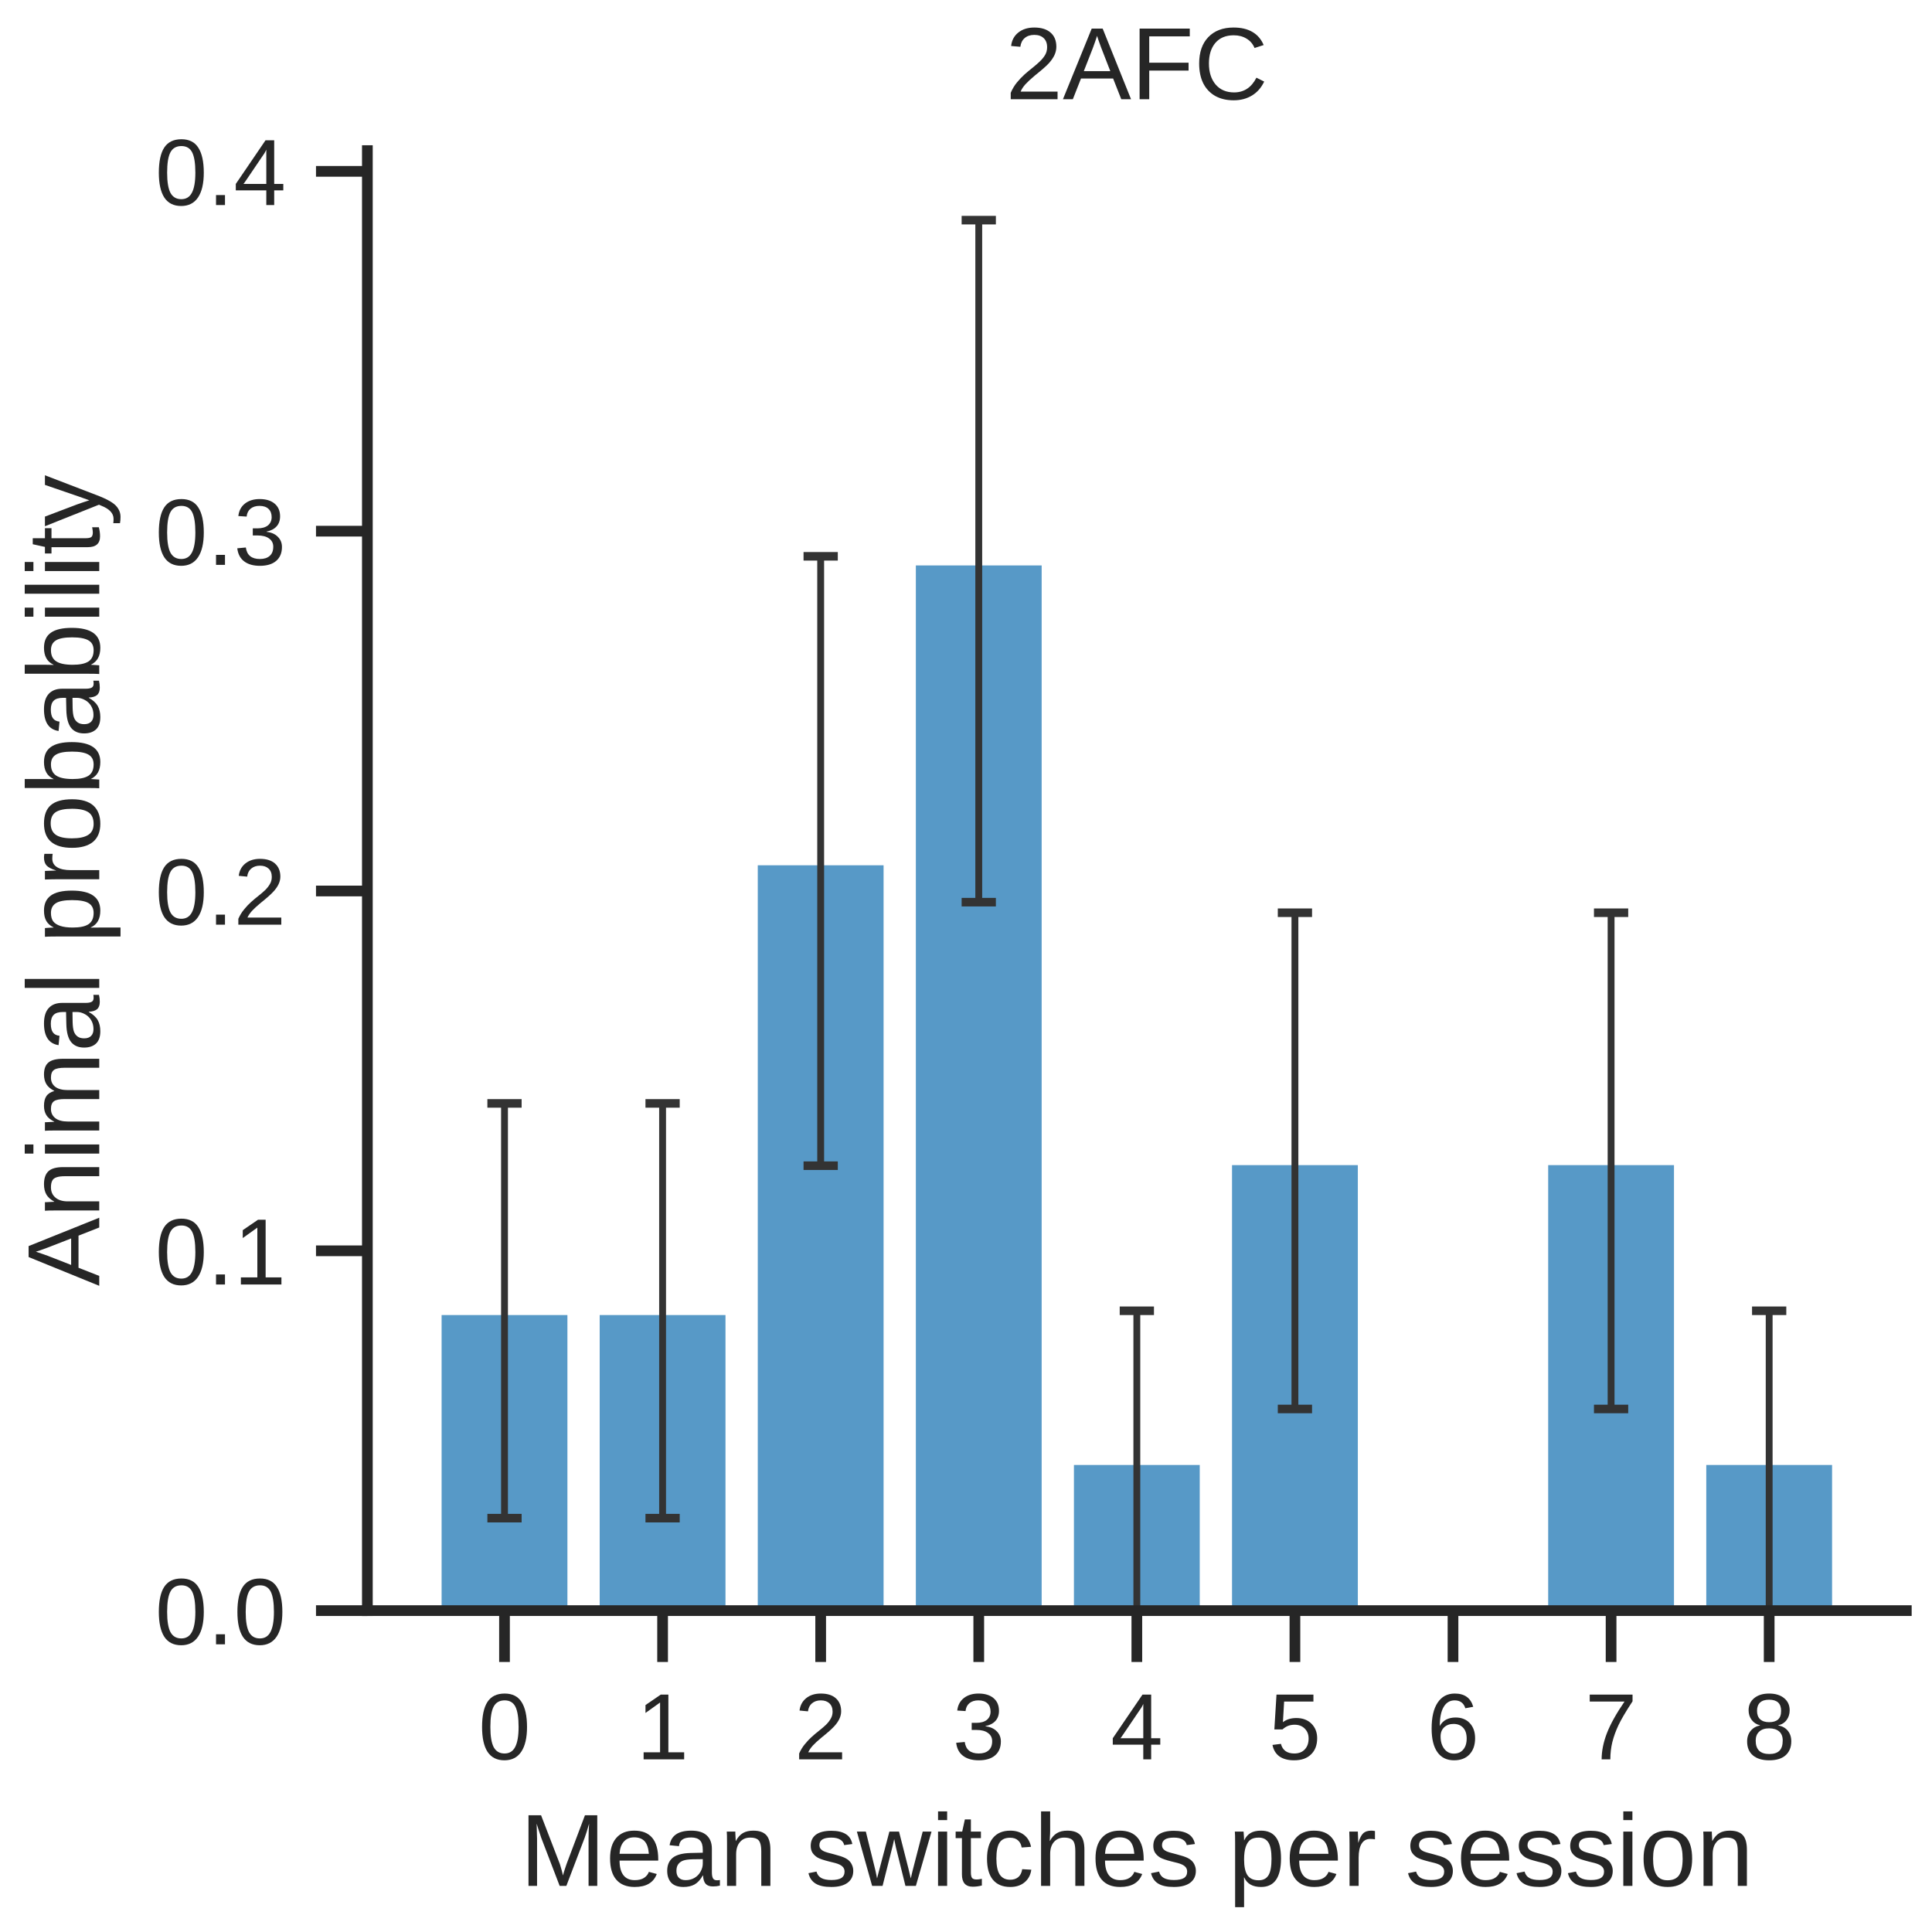
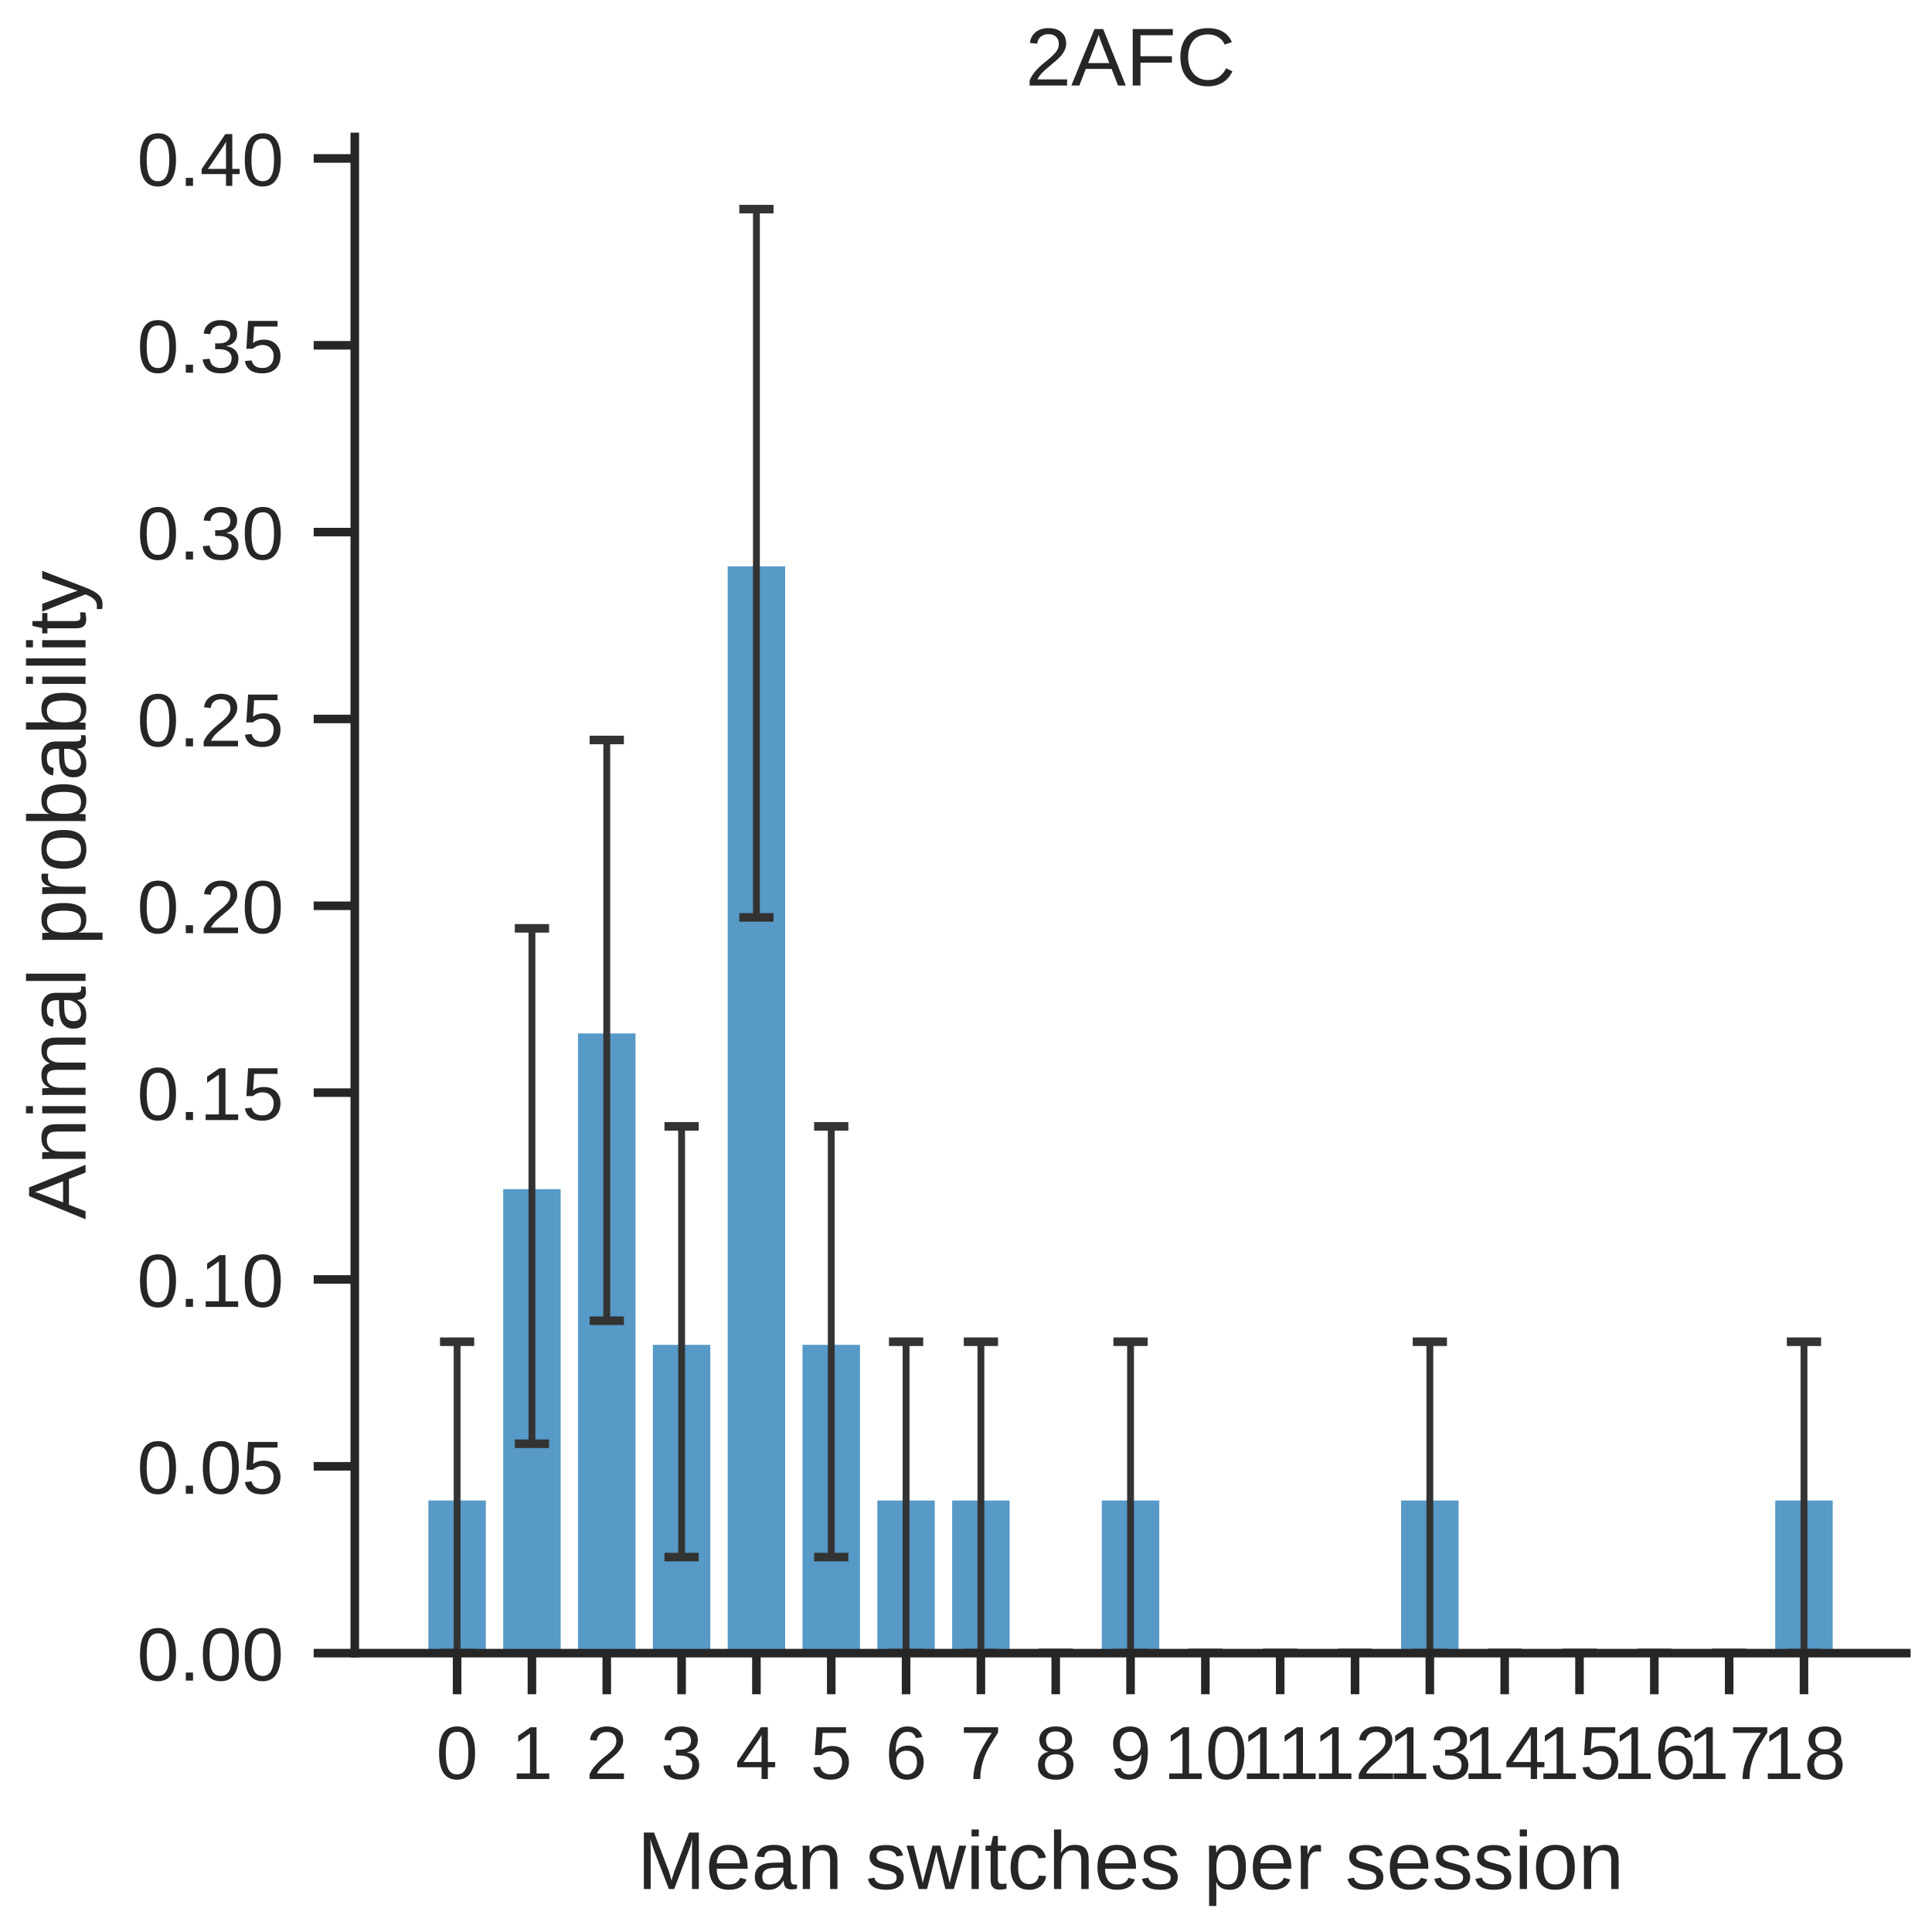
<svg xmlns="http://www.w3.org/2000/svg" xmlns:xlink="http://www.w3.org/1999/xlink" width="225.638pt" height="225.638pt" viewBox="0 0 225.638 225.638" version="1.1">
  <defs>
    <style type="text/css">*{stroke-linejoin: round; stroke-linecap: butt}</style>
  </defs>
  <g id="figure_1">
    <g id="patch_1">
      <path d="M 0 225.638  L 225.638 225.638  L 225.638 0  L 0 0  z " style="fill: #ffffff" />
    </g>
    <g id="axes_1">
      <g id="patch_2">
-         <path d="M 42.905 188.103  L 222.638 188.103  L 222.638 17.59  L 42.905 17.59  z " style="fill: #ffffff" />
+         <path d="M 41.435 193.07  L 222.638 193.07  L 222.638 15.989  L 41.435 15.989  z " style="fill: #ffffff" />
      </g>
      <g id="matplotlib.axis_1">
        <g id="xtick_1">
          <g id="line2d_1">
            <defs>
-               <path id="mdac9a8333c" d="M 0 0  L 0 6  " style="stroke: #262626; stroke-width: 1.25" />
+               <path id="m9e09f0db99" d="M 0 0  L 0 4.8  " style="stroke: #262626" />
            </defs>
            <g>
-               <use xlink:href="#mdac9a8333c" x="58.921" y="188.103" style="fill: #262626; stroke: #262626; stroke-width: 1.25" />
+               <use xlink:href="#m9e09f0db99" x="53.386" y="193.07" style="fill: #262626; stroke: #262626" />
            </g>
          </g>
          <g id="text_1">
-             <text style="font-size: 11px; font-family: 'Arial', 'DejaVu Sans', 'Liberation Sans', 'Bitstream Vera Sans', sans-serif; text-anchor: middle; fill: #262626" x="58.921" y="205.477" transform="rotate(-0 58.92145 205.4769)">0</text>
+             <text style="font-size: 8.8px; font-family: 'Arial', 'DejaVu Sans', 'Liberation Sans', 'Bitstream Vera Sans', sans-serif; text-anchor: middle; fill: #262626" x="53.386" y="207.776" transform="rotate(-0 53.38594 207.7762)">0</text>
          </g>
        </g>
        <g id="xtick_2">
          <g id="line2d_2">
            <g>
-               <use xlink:href="#mdac9a8333c" x="77.384" y="188.103" style="fill: #262626; stroke: #262626; stroke-width: 1.25" />
+               <use xlink:href="#m9e09f0db99" x="62.125" y="193.07" style="fill: #262626; stroke: #262626" />
            </g>
          </g>
          <g id="text_2">
-             <text style="font-size: 11px; font-family: 'Arial', 'DejaVu Sans', 'Liberation Sans', 'Bitstream Vera Sans', sans-serif; text-anchor: middle; fill: #262626" x="77.384" y="205.477" transform="rotate(-0 77.38393 205.4769)">1</text>
+             <text style="font-size: 8.8px; font-family: 'Arial', 'DejaVu Sans', 'Liberation Sans', 'Bitstream Vera Sans', sans-serif; text-anchor: middle; fill: #262626" x="62.125" y="207.776" transform="rotate(-0 62.12489 207.7762)">1</text>
          </g>
        </g>
        <g id="xtick_3">
          <g id="line2d_3">
            <g>
-               <use xlink:href="#mdac9a8333c" x="95.846" y="188.103" style="fill: #262626; stroke: #262626; stroke-width: 1.25" />
+               <use xlink:href="#m9e09f0db99" x="70.864" y="193.07" style="fill: #262626; stroke: #262626" />
            </g>
          </g>
          <g id="text_3">
-             <text style="font-size: 11px; font-family: 'Arial', 'DejaVu Sans', 'Liberation Sans', 'Bitstream Vera Sans', sans-serif; text-anchor: middle; fill: #262626" x="95.846" y="205.477" transform="rotate(-0 95.84642 205.4769)">2</text>
+             <text style="font-size: 8.8px; font-family: 'Arial', 'DejaVu Sans', 'Liberation Sans', 'Bitstream Vera Sans', sans-serif; text-anchor: middle; fill: #262626" x="70.864" y="207.776" transform="rotate(-0 70.86384 207.7762)">2</text>
          </g>
        </g>
        <g id="xtick_4">
          <g id="line2d_4">
            <g>
-               <use xlink:href="#mdac9a8333c" x="114.309" y="188.103" style="fill: #262626; stroke: #262626; stroke-width: 1.25" />
+               <use xlink:href="#m9e09f0db99" x="79.603" y="193.07" style="fill: #262626; stroke: #262626" />
            </g>
          </g>
          <g id="text_4">
-             <text style="font-size: 11px; font-family: 'Arial', 'DejaVu Sans', 'Liberation Sans', 'Bitstream Vera Sans', sans-serif; text-anchor: middle; fill: #262626" x="114.309" y="205.477" transform="rotate(-0 114.3089 205.4769)">3</text>
+             <text style="font-size: 8.8px; font-family: 'Arial', 'DejaVu Sans', 'Liberation Sans', 'Bitstream Vera Sans', sans-serif; text-anchor: middle; fill: #262626" x="79.603" y="207.776" transform="rotate(-0 79.60279 207.7762)">3</text>
          </g>
        </g>
        <g id="xtick_5">
          <g id="line2d_5">
            <g>
-               <use xlink:href="#mdac9a8333c" x="132.771" y="188.103" style="fill: #262626; stroke: #262626; stroke-width: 1.25" />
+               <use xlink:href="#m9e09f0db99" x="88.342" y="193.07" style="fill: #262626; stroke: #262626" />
            </g>
          </g>
          <g id="text_5">
-             <text style="font-size: 11px; font-family: 'Arial', 'DejaVu Sans', 'Liberation Sans', 'Bitstream Vera Sans', sans-serif; text-anchor: middle; fill: #262626" x="132.771" y="205.477" transform="rotate(-0 132.7714 205.4769)">4</text>
+             <text style="font-size: 8.8px; font-family: 'Arial', 'DejaVu Sans', 'Liberation Sans', 'Bitstream Vera Sans', sans-serif; text-anchor: middle; fill: #262626" x="88.342" y="207.776" transform="rotate(-0 88.34174 207.7762)">4</text>
          </g>
        </g>
        <g id="xtick_6">
          <g id="line2d_6">
            <g>
-               <use xlink:href="#mdac9a8333c" x="151.234" y="188.103" style="fill: #262626; stroke: #262626; stroke-width: 1.25" />
+               <use xlink:href="#m9e09f0db99" x="97.081" y="193.07" style="fill: #262626; stroke: #262626" />
            </g>
          </g>
          <g id="text_6">
-             <text style="font-size: 11px; font-family: 'Arial', 'DejaVu Sans', 'Liberation Sans', 'Bitstream Vera Sans', sans-serif; text-anchor: middle; fill: #262626" x="151.234" y="205.477" transform="rotate(-0 151.2339 205.4769)">5</text>
+             <text style="font-size: 8.8px; font-family: 'Arial', 'DejaVu Sans', 'Liberation Sans', 'Bitstream Vera Sans', sans-serif; text-anchor: middle; fill: #262626" x="97.081" y="207.776" transform="rotate(-0 97.08069 207.7762)">5</text>
          </g>
        </g>
        <g id="xtick_7">
          <g id="line2d_7">
            <g>
-               <use xlink:href="#mdac9a8333c" x="169.696" y="188.103" style="fill: #262626; stroke: #262626; stroke-width: 1.25" />
+               <use xlink:href="#m9e09f0db99" x="105.82" y="193.07" style="fill: #262626; stroke: #262626" />
            </g>
          </g>
          <g id="text_7">
-             <text style="font-size: 11px; font-family: 'Arial', 'DejaVu Sans', 'Liberation Sans', 'Bitstream Vera Sans', sans-serif; text-anchor: middle; fill: #262626" x="169.696" y="205.477" transform="rotate(-0 169.6964 205.4769)">6</text>
+             <text style="font-size: 8.8px; font-family: 'Arial', 'DejaVu Sans', 'Liberation Sans', 'Bitstream Vera Sans', sans-serif; text-anchor: middle; fill: #262626" x="105.82" y="207.776" transform="rotate(-0 105.8196 207.7762)">6</text>
          </g>
        </g>
        <g id="xtick_8">
          <g id="line2d_8">
            <g>
-               <use xlink:href="#mdac9a8333c" x="188.159" y="188.103" style="fill: #262626; stroke: #262626; stroke-width: 1.25" />
+               <use xlink:href="#m9e09f0db99" x="114.559" y="193.07" style="fill: #262626; stroke: #262626" />
            </g>
          </g>
          <g id="text_8">
-             <text style="font-size: 11px; font-family: 'Arial', 'DejaVu Sans', 'Liberation Sans', 'Bitstream Vera Sans', sans-serif; text-anchor: middle; fill: #262626" x="188.159" y="205.477" transform="rotate(-0 188.1589 205.4769)">7</text>
+             <text style="font-size: 8.8px; font-family: 'Arial', 'DejaVu Sans', 'Liberation Sans', 'Bitstream Vera Sans', sans-serif; text-anchor: middle; fill: #262626" x="114.559" y="207.776" transform="rotate(-0 114.5586 207.7762)">7</text>
          </g>
        </g>
        <g id="xtick_9">
          <g id="line2d_9">
            <g>
-               <use xlink:href="#mdac9a8333c" x="206.621" y="188.103" style="fill: #262626; stroke: #262626; stroke-width: 1.25" />
+               <use xlink:href="#m9e09f0db99" x="123.298" y="193.07" style="fill: #262626; stroke: #262626" />
            </g>
          </g>
          <g id="text_9">
-             <text style="font-size: 11px; font-family: 'Arial', 'DejaVu Sans', 'Liberation Sans', 'Bitstream Vera Sans', sans-serif; text-anchor: middle; fill: #262626" x="206.621" y="205.477" transform="rotate(-0 206.6213 205.4769)">8</text>
-           </g>
-         </g>
-         <g id="text_10">
-           <text style="font-size: 12px; font-family: 'Arial', 'DejaVu Sans', 'Liberation Sans', 'Bitstream Vera Sans', sans-serif; text-anchor: middle; fill: #262626" x="132.771" y="220.253" transform="rotate(-0 132.7714 220.2526)">Mean switches per session</text>
+             <text style="font-size: 8.8px; font-family: 'Arial', 'DejaVu Sans', 'Liberation Sans', 'Bitstream Vera Sans', sans-serif; text-anchor: middle; fill: #262626" x="123.298" y="207.776" transform="rotate(-0 123.2975 207.7762)">8</text>
+           </g>
+         </g>
+         <g id="xtick_10">
+           <g id="line2d_10">
+             <g>
+               <use xlink:href="#m9e09f0db99" x="132.036" y="193.07" style="fill: #262626; stroke: #262626" />
+             </g>
+           </g>
+           <g id="text_10">
+             <text style="font-size: 8.8px; font-family: 'Arial', 'DejaVu Sans', 'Liberation Sans', 'Bitstream Vera Sans', sans-serif; text-anchor: middle; fill: #262626" x="132.036" y="207.776" transform="rotate(-0 132.0365 207.7762)">9</text>
+           </g>
+         </g>
+         <g id="xtick_11">
+           <g id="line2d_11">
+             <g>
+               <use xlink:href="#m9e09f0db99" x="140.775" y="193.07" style="fill: #262626; stroke: #262626" />
+             </g>
+           </g>
+           <g id="text_11">
+             <text style="font-size: 8.8px; font-family: 'Arial', 'DejaVu Sans', 'Liberation Sans', 'Bitstream Vera Sans', sans-serif; text-anchor: middle; fill: #262626" x="140.775" y="207.776" transform="rotate(-0 140.7754 207.7762)">10</text>
+           </g>
+         </g>
+         <g id="xtick_12">
+           <g id="line2d_12">
+             <g>
+               <use xlink:href="#m9e09f0db99" x="149.514" y="193.07" style="fill: #262626; stroke: #262626" />
+             </g>
+           </g>
+           <g id="text_12">
+             <text style="font-size: 8.8px; font-family: 'Arial', 'DejaVu Sans', 'Liberation Sans', 'Bitstream Vera Sans', sans-serif; text-anchor: middle; fill: #262626" x="149.514" y="207.776" transform="rotate(-0 149.5144 207.7762)">11</text>
+           </g>
+         </g>
+         <g id="xtick_13">
+           <g id="line2d_13">
+             <g>
+               <use xlink:href="#m9e09f0db99" x="158.253" y="193.07" style="fill: #262626; stroke: #262626" />
+             </g>
+           </g>
+           <g id="text_13">
+             <text style="font-size: 8.8px; font-family: 'Arial', 'DejaVu Sans', 'Liberation Sans', 'Bitstream Vera Sans', sans-serif; text-anchor: middle; fill: #262626" x="158.253" y="207.776" transform="rotate(-0 158.2533 207.7762)">12</text>
+           </g>
+         </g>
+         <g id="xtick_14">
+           <g id="line2d_14">
+             <g>
+               <use xlink:href="#m9e09f0db99" x="166.992" y="193.07" style="fill: #262626; stroke: #262626" />
+             </g>
+           </g>
+           <g id="text_14">
+             <text style="font-size: 8.8px; font-family: 'Arial', 'DejaVu Sans', 'Liberation Sans', 'Bitstream Vera Sans', sans-serif; text-anchor: middle; fill: #262626" x="166.992" y="207.776" transform="rotate(-0 166.9923 207.7762)">13</text>
+           </g>
+         </g>
+         <g id="xtick_15">
+           <g id="line2d_15">
+             <g>
+               <use xlink:href="#m9e09f0db99" x="175.731" y="193.07" style="fill: #262626; stroke: #262626" />
+             </g>
+           </g>
+           <g id="text_15">
+             <text style="font-size: 8.8px; font-family: 'Arial', 'DejaVu Sans', 'Liberation Sans', 'Bitstream Vera Sans', sans-serif; text-anchor: middle; fill: #262626" x="175.731" y="207.776" transform="rotate(-0 175.7312 207.7762)">14</text>
+           </g>
+         </g>
+         <g id="xtick_16">
+           <g id="line2d_16">
+             <g>
+               <use xlink:href="#m9e09f0db99" x="184.47" y="193.07" style="fill: #262626; stroke: #262626" />
+             </g>
+           </g>
+           <g id="text_16">
+             <text style="font-size: 8.8px; font-family: 'Arial', 'DejaVu Sans', 'Liberation Sans', 'Bitstream Vera Sans', sans-serif; text-anchor: middle; fill: #262626" x="184.47" y="207.776" transform="rotate(-0 184.4702 207.7762)">15</text>
+           </g>
+         </g>
+         <g id="xtick_17">
+           <g id="line2d_17">
+             <g>
+               <use xlink:href="#m9e09f0db99" x="193.209" y="193.07" style="fill: #262626; stroke: #262626" />
+             </g>
+           </g>
+           <g id="text_17">
+             <text style="font-size: 8.8px; font-family: 'Arial', 'DejaVu Sans', 'Liberation Sans', 'Bitstream Vera Sans', sans-serif; text-anchor: middle; fill: #262626" x="193.209" y="207.776" transform="rotate(-0 193.2091 207.7762)">16</text>
+           </g>
+         </g>
+         <g id="xtick_18">
+           <g id="line2d_18">
+             <g>
+               <use xlink:href="#m9e09f0db99" x="201.948" y="193.07" style="fill: #262626; stroke: #262626" />
+             </g>
+           </g>
+           <g id="text_18">
+             <text style="font-size: 8.8px; font-family: 'Arial', 'DejaVu Sans', 'Liberation Sans', 'Bitstream Vera Sans', sans-serif; text-anchor: middle; fill: #262626" x="201.948" y="207.776" transform="rotate(-0 201.9481 207.7762)">17</text>
+           </g>
+         </g>
+         <g id="xtick_19">
+           <g id="line2d_19">
+             <g>
+               <use xlink:href="#m9e09f0db99" x="210.687" y="193.07" style="fill: #262626; stroke: #262626" />
+             </g>
+           </g>
+           <g id="text_19">
+             <text style="font-size: 8.8px; font-family: 'Arial', 'DejaVu Sans', 'Liberation Sans', 'Bitstream Vera Sans', sans-serif; text-anchor: middle; fill: #262626" x="210.687" y="207.776" transform="rotate(-0 210.687 207.7762)">18</text>
+           </g>
+         </g>
+         <g id="text_20">
+           <text style="font-size: 9.6px; font-family: 'Arial', 'DejaVu Sans', 'Liberation Sans', 'Bitstream Vera Sans', sans-serif; text-anchor: middle; fill: #262626" x="132.036" y="220.617" transform="rotate(-0 132.0365 220.6172)">Mean switches per session</text>
        </g>
      </g>
      <g id="matplotlib.axis_2">
        <g id="ytick_1">
-           <g id="line2d_10">
+           <g id="line2d_20">
            <defs>
-               <path id="m283fe8d1b4" d="M 0 0  L -6 0  " style="stroke: #262626; stroke-width: 1.25" />
+               <path id="md10fb72abe" d="M 0 0  L -4.8 0  " style="stroke: #262626" />
            </defs>
            <g>
-               <use xlink:href="#m283fe8d1b4" x="42.905" y="188.103" style="fill: #262626; stroke: #262626; stroke-width: 1.25" />
-             </g>
-           </g>
-           <g id="text_11">
-             <text style="font-size: 11px; font-family: 'Arial', 'DejaVu Sans', 'Liberation Sans', 'Bitstream Vera Sans', sans-serif; text-anchor: end; fill: #262626" x="33.405" y="192.04" transform="rotate(-0 33.40524 192.0401)">0.0</text>
+               <use xlink:href="#md10fb72abe" x="41.435" y="193.07" style="fill: #262626; stroke: #262626" />
+             </g>
+           </g>
+           <g id="text_21">
+             <text style="font-size: 8.8px; font-family: 'Arial', 'DejaVu Sans', 'Liberation Sans', 'Bitstream Vera Sans', sans-serif; text-anchor: end; fill: #262626" x="33.135" y="196.273" transform="rotate(-0 33.13543 196.2729)">0.00</text>
          </g>
        </g>
        <g id="ytick_2">
-           <g id="line2d_11">
-             <g>
-               <use xlink:href="#m283fe8d1b4" x="42.905" y="146.081" style="fill: #262626; stroke: #262626; stroke-width: 1.25" />
-             </g>
-           </g>
-           <g id="text_12">
-             <text style="font-size: 11px; font-family: 'Arial', 'DejaVu Sans', 'Liberation Sans', 'Bitstream Vera Sans', sans-serif; text-anchor: end; fill: #262626" x="33.405" y="150.017" transform="rotate(-0 33.40524 150.0173)">0.1</text>
+           <g id="line2d_21">
+             <g>
+               <use xlink:href="#md10fb72abe" x="41.435" y="171.249" style="fill: #262626; stroke: #262626" />
+             </g>
+           </g>
+           <g id="text_22">
+             <text style="font-size: 8.8px; font-family: 'Arial', 'DejaVu Sans', 'Liberation Sans', 'Bitstream Vera Sans', sans-serif; text-anchor: end; fill: #262626" x="33.135" y="174.452" transform="rotate(-0 33.13543 174.4523)">0.05</text>
          </g>
        </g>
        <g id="ytick_3">
-           <g id="line2d_12">
-             <g>
-               <use xlink:href="#m283fe8d1b4" x="42.905" y="104.058" style="fill: #262626; stroke: #262626; stroke-width: 1.25" />
-             </g>
-           </g>
-           <g id="text_13">
-             <text style="font-size: 11px; font-family: 'Arial', 'DejaVu Sans', 'Liberation Sans', 'Bitstream Vera Sans', sans-serif; text-anchor: end; fill: #262626" x="33.405" y="107.995" transform="rotate(-0 33.40524 107.9945)">0.2</text>
+           <g id="line2d_22">
+             <g>
+               <use xlink:href="#md10fb72abe" x="41.435" y="149.428" style="fill: #262626; stroke: #262626" />
+             </g>
+           </g>
+           <g id="text_23">
+             <text style="font-size: 8.8px; font-family: 'Arial', 'DejaVu Sans', 'Liberation Sans', 'Bitstream Vera Sans', sans-serif; text-anchor: end; fill: #262626" x="33.135" y="152.632" transform="rotate(-0 33.13543 152.6318)">0.10</text>
          </g>
        </g>
        <g id="ytick_4">
-           <g id="line2d_13">
-             <g>
-               <use xlink:href="#m283fe8d1b4" x="42.905" y="62.035" style="fill: #262626; stroke: #262626; stroke-width: 1.25" />
-             </g>
-           </g>
-           <g id="text_14">
-             <text style="font-size: 11px; font-family: 'Arial', 'DejaVu Sans', 'Liberation Sans', 'Bitstream Vera Sans', sans-serif; text-anchor: end; fill: #262626" x="33.405" y="65.972" transform="rotate(-0 33.40524 65.97174)">0.3</text>
+           <g id="line2d_23">
+             <g>
+               <use xlink:href="#md10fb72abe" x="41.435" y="127.608" style="fill: #262626; stroke: #262626" />
+             </g>
+           </g>
+           <g id="text_24">
+             <text style="font-size: 8.8px; font-family: 'Arial', 'DejaVu Sans', 'Liberation Sans', 'Bitstream Vera Sans', sans-serif; text-anchor: end; fill: #262626" x="33.135" y="130.811" transform="rotate(-0 33.13543 130.8112)">0.15</text>
          </g>
        </g>
        <g id="ytick_5">
-           <g id="line2d_14">
-             <g>
-               <use xlink:href="#m283fe8d1b4" x="42.905" y="20.012" style="fill: #262626; stroke: #262626; stroke-width: 1.25" />
-             </g>
-           </g>
-           <g id="text_15">
-             <text style="font-size: 11px; font-family: 'Arial', 'DejaVu Sans', 'Liberation Sans', 'Bitstream Vera Sans', sans-serif; text-anchor: end; fill: #262626" x="33.405" y="23.949" transform="rotate(-0 33.40524 23.94894)">0.4</text>
-           </g>
-         </g>
-         <g id="text_16">
-           <text style="font-size: 12px; font-family: 'Arial', 'DejaVu Sans', 'Liberation Sans', 'Bitstream Vera Sans', sans-serif; text-anchor: middle; fill: #262626" x="11.59" y="102.846" transform="rotate(-90 11.58962 102.8465)">Animal probability</text>
+           <g id="line2d_24">
+             <g>
+               <use xlink:href="#md10fb72abe" x="41.435" y="105.787" style="fill: #262626; stroke: #262626" />
+             </g>
+           </g>
+           <g id="text_25">
+             <text style="font-size: 8.8px; font-family: 'Arial', 'DejaVu Sans', 'Liberation Sans', 'Bitstream Vera Sans', sans-serif; text-anchor: end; fill: #262626" x="33.135" y="108.991" transform="rotate(-0 33.13543 108.9907)">0.20</text>
+           </g>
+         </g>
+         <g id="ytick_6">
+           <g id="line2d_25">
+             <g>
+               <use xlink:href="#md10fb72abe" x="41.435" y="83.967" style="fill: #262626; stroke: #262626" />
+             </g>
+           </g>
+           <g id="text_26">
+             <text style="font-size: 8.8px; font-family: 'Arial', 'DejaVu Sans', 'Liberation Sans', 'Bitstream Vera Sans', sans-serif; text-anchor: end; fill: #262626" x="33.135" y="87.17" transform="rotate(-0 33.13543 87.17011)">0.25</text>
+           </g>
+         </g>
+         <g id="ytick_7">
+           <g id="line2d_26">
+             <g>
+               <use xlink:href="#md10fb72abe" x="41.435" y="62.146" style="fill: #262626; stroke: #262626" />
+             </g>
+           </g>
+           <g id="text_27">
+             <text style="font-size: 8.8px; font-family: 'Arial', 'DejaVu Sans', 'Liberation Sans', 'Bitstream Vera Sans', sans-serif; text-anchor: end; fill: #262626" x="33.135" y="65.35" transform="rotate(-0 33.13543 65.34956)">0.30</text>
+           </g>
+         </g>
+         <g id="ytick_8">
+           <g id="line2d_27">
+             <g>
+               <use xlink:href="#md10fb72abe" x="41.435" y="40.326" style="fill: #262626; stroke: #262626" />
+             </g>
+           </g>
+           <g id="text_28">
+             <text style="font-size: 8.8px; font-family: 'Arial', 'DejaVu Sans', 'Liberation Sans', 'Bitstream Vera Sans', sans-serif; text-anchor: end; fill: #262626" x="33.135" y="43.529" transform="rotate(-0 33.13543 43.529)">0.35</text>
+           </g>
+         </g>
+         <g id="ytick_9">
+           <g id="line2d_28">
+             <g>
+               <use xlink:href="#md10fb72abe" x="41.435" y="18.505" style="fill: #262626; stroke: #262626" />
+             </g>
+           </g>
+           <g id="text_29">
+             <text style="font-size: 8.8px; font-family: 'Arial', 'DejaVu Sans', 'Liberation Sans', 'Bitstream Vera Sans', sans-serif; text-anchor: end; fill: #262626" x="33.135" y="21.708" transform="rotate(-0 33.13543 21.70844)">0.40</text>
+           </g>
+         </g>
+         <g id="text_30">
+           <text style="font-size: 9.6px; font-family: 'Arial', 'DejaVu Sans', 'Liberation Sans', 'Bitstream Vera Sans', sans-serif; text-anchor: middle; fill: #262626" x="9.989" y="104.529" transform="rotate(-90 9.989303 104.5294)">Animal probability</text>
        </g>
      </g>
      <g id="patch_3">
-         <path d="M 51.075 188.103  L 66.768 188.103  L 66.768 153.084  L 51.075 153.084  z " clip-path="url(#p1d165ecb43)" style="fill: #1f77b4; fill-opacity: 0.75; stroke: #ffffff; stroke-linejoin: miter" />
+         <path d="M 49.672 193.07  L 57.1 193.07  L 57.1 174.886  L 49.672 174.886  z " clip-path="url(#p0951cc1453)" style="fill: #1f77b4; fill-opacity: 0.75; stroke: #ffffff; stroke-width: 0.717; stroke-linejoin: miter" />
      </g>
      <g id="patch_4">
-         <path d="M 69.537 188.103  L 85.23 188.103  L 85.23 153.084  L 69.537 153.084  z " clip-path="url(#p1d165ecb43)" style="fill: #1f77b4; fill-opacity: 0.75; stroke: #ffffff; stroke-linejoin: miter" />
+         <path d="M 58.411 193.07  L 65.839 193.07  L 65.839 138.518  L 58.411 138.518  z " clip-path="url(#p0951cc1453)" style="fill: #1f77b4; fill-opacity: 0.75; stroke: #ffffff; stroke-width: 0.717; stroke-linejoin: miter" />
      </g>
      <g id="patch_5">
-         <path d="M 88 188.103  L 103.693 188.103  L 103.693 100.556  L 88 100.556  z " clip-path="url(#p1d165ecb43)" style="fill: #1f77b4; fill-opacity: 0.75; stroke: #ffffff; stroke-linejoin: miter" />
+         <path d="M 67.15 193.07  L 74.578 193.07  L 74.578 120.334  L 67.15 120.334  z " clip-path="url(#p0951cc1453)" style="fill: #1f77b4; fill-opacity: 0.75; stroke: #ffffff; stroke-width: 0.717; stroke-linejoin: miter" />
      </g>
      <g id="patch_6">
-         <path d="M 106.462 188.103  L 122.155 188.103  L 122.155 65.537  L 106.462 65.537  z " clip-path="url(#p1d165ecb43)" style="fill: #1f77b4; fill-opacity: 0.75; stroke: #ffffff; stroke-linejoin: miter" />
+         <path d="M 75.889 193.07  L 83.317 193.07  L 83.317 156.702  L 75.889 156.702  z " clip-path="url(#p0951cc1453)" style="fill: #1f77b4; fill-opacity: 0.75; stroke: #ffffff; stroke-width: 0.717; stroke-linejoin: miter" />
      </g>
      <g id="patch_7">
-         <path d="M 124.925 188.103  L 140.618 188.103  L 140.618 170.594  L 124.925 170.594  z " clip-path="url(#p1d165ecb43)" style="fill: #1f77b4; fill-opacity: 0.75; stroke: #ffffff; stroke-linejoin: miter" />
+         <path d="M 84.628 193.07  L 92.056 193.07  L 92.056 65.783  L 84.628 65.783  z " clip-path="url(#p0951cc1453)" style="fill: #1f77b4; fill-opacity: 0.75; stroke: #ffffff; stroke-width: 0.717; stroke-linejoin: miter" />
      </g>
      <g id="patch_8">
-         <path d="M 143.387 188.103  L 159.08 188.103  L 159.08 135.575  L 143.387 135.575  z " clip-path="url(#p1d165ecb43)" style="fill: #1f77b4; fill-opacity: 0.75; stroke: #ffffff; stroke-linejoin: miter" />
+         <path d="M 93.367 193.07  L 100.795 193.07  L 100.795 156.702  L 93.367 156.702  z " clip-path="url(#p0951cc1453)" style="fill: #1f77b4; fill-opacity: 0.75; stroke: #ffffff; stroke-width: 0.717; stroke-linejoin: miter" />
      </g>
      <g id="patch_9">
-         <path d="M 161.85 188.103  L 177.543 188.103  L 177.543 188.103  L 161.85 188.103  z " clip-path="url(#p1d165ecb43)" style="fill: #1f77b4; fill-opacity: 0.75; stroke: #ffffff; stroke-linejoin: miter" />
+         <path d="M 102.106 193.07  L 109.534 193.07  L 109.534 174.886  L 102.106 174.886  z " clip-path="url(#p0951cc1453)" style="fill: #1f77b4; fill-opacity: 0.75; stroke: #ffffff; stroke-width: 0.717; stroke-linejoin: miter" />
      </g>
      <g id="patch_10">
-         <path d="M 180.312 188.103  L 196.005 188.103  L 196.005 135.575  L 180.312 135.575  z " clip-path="url(#p1d165ecb43)" style="fill: #1f77b4; fill-opacity: 0.75; stroke: #ffffff; stroke-linejoin: miter" />
+         <path d="M 110.845 193.07  L 118.273 193.07  L 118.273 174.886  L 110.845 174.886  z " clip-path="url(#p0951cc1453)" style="fill: #1f77b4; fill-opacity: 0.75; stroke: #ffffff; stroke-width: 0.717; stroke-linejoin: miter" />
      </g>
      <g id="patch_11">
-         <path d="M 198.775 188.103  L 214.468 188.103  L 214.468 170.594  L 198.775 170.594  z " clip-path="url(#p1d165ecb43)" style="fill: #1f77b4; fill-opacity: 0.75; stroke: #ffffff; stroke-linejoin: miter" />
+         <path d="M 119.583 193.07  L 127.012 193.07  L 127.012 193.07  L 119.583 193.07  z " clip-path="url(#p0951cc1453)" style="fill: #1f77b4; fill-opacity: 0.75; stroke: #ffffff; stroke-width: 0.717; stroke-linejoin: miter" />
+       </g>
+       <g id="patch_12">
+         <path d="M 128.322 193.07  L 135.751 193.07  L 135.751 174.886  L 128.322 174.886  z " clip-path="url(#p0951cc1453)" style="fill: #1f77b4; fill-opacity: 0.75; stroke: #ffffff; stroke-width: 0.717; stroke-linejoin: miter" />
+       </g>
+       <g id="patch_13">
+         <path d="M 137.061 193.07  L 144.489 193.07  L 144.489 193.07  L 137.061 193.07  z " clip-path="url(#p0951cc1453)" style="fill: #1f77b4; fill-opacity: 0.75; stroke: #ffffff; stroke-width: 0.717; stroke-linejoin: miter" />
+       </g>
+       <g id="patch_14">
+         <path d="M 145.8 193.07  L 153.228 193.07  L 153.228 193.07  L 145.8 193.07  z " clip-path="url(#p0951cc1453)" style="fill: #1f77b4; fill-opacity: 0.75; stroke: #ffffff; stroke-width: 0.717; stroke-linejoin: miter" />
+       </g>
+       <g id="patch_15">
+         <path d="M 154.539 193.07  L 161.967 193.07  L 161.967 193.07  L 154.539 193.07  z " clip-path="url(#p0951cc1453)" style="fill: #1f77b4; fill-opacity: 0.75; stroke: #ffffff; stroke-width: 0.717; stroke-linejoin: miter" />
+       </g>
+       <g id="patch_16">
+         <path d="M 163.278 193.07  L 170.706 193.07  L 170.706 174.886  L 163.278 174.886  z " clip-path="url(#p0951cc1453)" style="fill: #1f77b4; fill-opacity: 0.75; stroke: #ffffff; stroke-width: 0.717; stroke-linejoin: miter" />
+       </g>
+       <g id="patch_17">
+         <path d="M 172.017 193.07  L 179.445 193.07  L 179.445 193.07  L 172.017 193.07  z " clip-path="url(#p0951cc1453)" style="fill: #1f77b4; fill-opacity: 0.75; stroke: #ffffff; stroke-width: 0.717; stroke-linejoin: miter" />
+       </g>
+       <g id="patch_18">
+         <path d="M 180.756 193.07  L 188.184 193.07  L 188.184 193.07  L 180.756 193.07  z " clip-path="url(#p0951cc1453)" style="fill: #1f77b4; fill-opacity: 0.75; stroke: #ffffff; stroke-width: 0.717; stroke-linejoin: miter" />
+       </g>
+       <g id="patch_19">
+         <path d="M 189.495 193.07  L 196.923 193.07  L 196.923 193.07  L 189.495 193.07  z " clip-path="url(#p0951cc1453)" style="fill: #1f77b4; fill-opacity: 0.75; stroke: #ffffff; stroke-width: 0.717; stroke-linejoin: miter" />
+       </g>
+       <g id="patch_20">
+         <path d="M 198.234 193.07  L 205.662 193.07  L 205.662 193.07  L 198.234 193.07  z " clip-path="url(#p0951cc1453)" style="fill: #1f77b4; fill-opacity: 0.75; stroke: #ffffff; stroke-width: 0.717; stroke-linejoin: miter" />
+       </g>
+       <g id="patch_21">
+         <path d="M 206.973 193.07  L 214.401 193.07  L 214.401 174.886  L 206.973 174.886  z " clip-path="url(#p0951cc1453)" style="fill: #1f77b4; fill-opacity: 0.75; stroke: #ffffff; stroke-width: 0.717; stroke-linejoin: miter" />
      </g>
      <g id="LineCollection_1">
-         <path d="M 58.921 177.302  L 58.921 128.866  " clip-path="url(#p1d165ecb43)" style="fill: none; stroke: #333333; stroke-width: 0.8" />
-         <path d="M 77.384 177.302  L 77.384 128.866  " clip-path="url(#p1d165ecb43)" style="fill: none; stroke: #333333; stroke-width: 0.8" />
-         <path d="M 95.846 136.141  L 95.846 64.97  " clip-path="url(#p1d165ecb43)" style="fill: none; stroke: #333333; stroke-width: 0.8" />
-         <path d="M 114.309 105.364  L 114.309 25.709  " clip-path="url(#p1d165ecb43)" style="fill: none; stroke: #333333; stroke-width: 0.8" />
-         <path d="M 132.771 188.103  L 132.771 153.084  " clip-path="url(#p1d165ecb43)" style="fill: none; stroke: #333333; stroke-width: 0.8" />
-         <path d="M 151.234 164.554  L 151.234 106.596  " clip-path="url(#p1d165ecb43)" style="fill: none; stroke: #333333; stroke-width: 0.8" />
-         <path d="M 169.696 188.103  L 169.696 188.103  " clip-path="url(#p1d165ecb43)" style="fill: none; stroke: #333333; stroke-width: 0.8" />
-         <path d="M 188.159 164.554  L 188.159 106.596  " clip-path="url(#p1d165ecb43)" style="fill: none; stroke: #333333; stroke-width: 0.8" />
-         <path d="M 206.621 188.103  L 206.621 153.084  " clip-path="url(#p1d165ecb43)" style="fill: none; stroke: #333333; stroke-width: 0.8" />
-       </g>
-       <g id="line2d_15">
+         <path d="M 53.386 193.07  L 53.386 156.702  " clip-path="url(#p0951cc1453)" style="fill: none; stroke: #333333; stroke-width: 0.8" />
+         <path d="M 62.125 168.613  L 62.125 108.423  " clip-path="url(#p0951cc1453)" style="fill: none; stroke: #333333; stroke-width: 0.8" />
+         <path d="M 70.864 154.247  L 70.864 86.421  " clip-path="url(#p0951cc1453)" style="fill: none; stroke: #333333; stroke-width: 0.8" />
+         <path d="M 79.603 181.853  L 79.603 131.551  " clip-path="url(#p0951cc1453)" style="fill: none; stroke: #333333; stroke-width: 0.8" />
+         <path d="M 88.342 107.144  L 88.342 24.422  " clip-path="url(#p0951cc1453)" style="fill: none; stroke: #333333; stroke-width: 0.8" />
+         <path d="M 97.081 181.853  L 97.081 131.551  " clip-path="url(#p0951cc1453)" style="fill: none; stroke: #333333; stroke-width: 0.8" />
+         <path d="M 105.82 193.07  L 105.82 156.702  " clip-path="url(#p0951cc1453)" style="fill: none; stroke: #333333; stroke-width: 0.8" />
+         <path d="M 114.559 193.07  L 114.559 156.702  " clip-path="url(#p0951cc1453)" style="fill: none; stroke: #333333; stroke-width: 0.8" />
+         <path d="M 123.298 193.07  L 123.298 193.07  " clip-path="url(#p0951cc1453)" style="fill: none; stroke: #333333; stroke-width: 0.8" />
+         <path d="M 132.036 193.07  L 132.036 156.702  " clip-path="url(#p0951cc1453)" style="fill: none; stroke: #333333; stroke-width: 0.8" />
+         <path d="M 140.775 193.07  L 140.775 193.07  " clip-path="url(#p0951cc1453)" style="fill: none; stroke: #333333; stroke-width: 0.8" />
+         <path d="M 149.514 193.07  L 149.514 193.07  " clip-path="url(#p0951cc1453)" style="fill: none; stroke: #333333; stroke-width: 0.8" />
+         <path d="M 158.253 193.07  L 158.253 193.07  " clip-path="url(#p0951cc1453)" style="fill: none; stroke: #333333; stroke-width: 0.8" />
+         <path d="M 166.992 193.07  L 166.992 156.702  " clip-path="url(#p0951cc1453)" style="fill: none; stroke: #333333; stroke-width: 0.8" />
+         <path d="M 175.731 193.07  L 175.731 193.07  " clip-path="url(#p0951cc1453)" style="fill: none; stroke: #333333; stroke-width: 0.8" />
+         <path d="M 184.47 193.07  L 184.47 193.07  " clip-path="url(#p0951cc1453)" style="fill: none; stroke: #333333; stroke-width: 0.8" />
+         <path d="M 193.209 193.07  L 193.209 193.07  " clip-path="url(#p0951cc1453)" style="fill: none; stroke: #333333; stroke-width: 0.8" />
+         <path d="M 201.948 193.07  L 201.948 193.07  " clip-path="url(#p0951cc1453)" style="fill: none; stroke: #333333; stroke-width: 0.8" />
+         <path d="M 210.687 193.07  L 210.687 156.702  " clip-path="url(#p0951cc1453)" style="fill: none; stroke: #333333; stroke-width: 0.8" />
+       </g>
+       <g id="line2d_29">
        <defs>
-           <path id="m60b21e6ced" d="M 2 0  L -2 -0  " style="stroke: #333333" />
+           <path id="m30e9337790" d="M 2 0  L -2 -0  " style="stroke: #333333" />
        </defs>
-         <g clip-path="url(#p1d165ecb43)">
-           <use xlink:href="#m60b21e6ced" x="58.921" y="177.302" style="fill: #333333; stroke: #333333" />
-           <use xlink:href="#m60b21e6ced" x="77.384" y="177.302" style="fill: #333333; stroke: #333333" />
-           <use xlink:href="#m60b21e6ced" x="95.846" y="136.141" style="fill: #333333; stroke: #333333" />
-           <use xlink:href="#m60b21e6ced" x="114.309" y="105.364" style="fill: #333333; stroke: #333333" />
-           <use xlink:href="#m60b21e6ced" x="132.771" y="188.103" style="fill: #333333; stroke: #333333" />
-           <use xlink:href="#m60b21e6ced" x="151.234" y="164.554" style="fill: #333333; stroke: #333333" />
-           <use xlink:href="#m60b21e6ced" x="169.696" y="188.103" style="fill: #333333; stroke: #333333" />
-           <use xlink:href="#m60b21e6ced" x="188.159" y="164.554" style="fill: #333333; stroke: #333333" />
-           <use xlink:href="#m60b21e6ced" x="206.621" y="188.103" style="fill: #333333; stroke: #333333" />
-         </g>
-       </g>
-       <g id="line2d_16">
-         <g clip-path="url(#p1d165ecb43)">
-           <use xlink:href="#m60b21e6ced" x="58.921" y="128.866" style="fill: #333333; stroke: #333333" />
-           <use xlink:href="#m60b21e6ced" x="77.384" y="128.866" style="fill: #333333; stroke: #333333" />
-           <use xlink:href="#m60b21e6ced" x="95.846" y="64.97" style="fill: #333333; stroke: #333333" />
-           <use xlink:href="#m60b21e6ced" x="114.309" y="25.709" style="fill: #333333; stroke: #333333" />
-           <use xlink:href="#m60b21e6ced" x="132.771" y="153.084" style="fill: #333333; stroke: #333333" />
-           <use xlink:href="#m60b21e6ced" x="151.234" y="106.596" style="fill: #333333; stroke: #333333" />
-           <use xlink:href="#m60b21e6ced" x="169.696" y="188.103" style="fill: #333333; stroke: #333333" />
-           <use xlink:href="#m60b21e6ced" x="188.159" y="106.596" style="fill: #333333; stroke: #333333" />
-           <use xlink:href="#m60b21e6ced" x="206.621" y="153.084" style="fill: #333333; stroke: #333333" />
-         </g>
-       </g>
-       <g id="patch_12">
-         <path d="M 42.905 188.103  L 42.905 17.59  " style="fill: none; stroke: #262626; stroke-width: 1.25; stroke-linejoin: miter; stroke-linecap: square" />
-       </g>
-       <g id="patch_13">
-         <path d="M 42.905 188.103  L 222.638 188.103  " style="fill: none; stroke: #262626; stroke-width: 1.25; stroke-linejoin: miter; stroke-linecap: square" />
-       </g>
-       <g id="text_17">
-         <text style="font-size: 12px; font-family: 'Arial', 'DejaVu Sans', 'Liberation Sans', 'Bitstream Vera Sans', sans-serif; text-anchor: middle; fill: #262626" x="132.771" y="11.59" transform="rotate(-0 132.7714 11.58962)">2AFC</text>
+         <g clip-path="url(#p0951cc1453)">
+           <use xlink:href="#m30e9337790" x="53.386" y="193.07" style="fill: #333333; stroke: #333333" />
+           <use xlink:href="#m30e9337790" x="62.125" y="168.613" style="fill: #333333; stroke: #333333" />
+           <use xlink:href="#m30e9337790" x="70.864" y="154.247" style="fill: #333333; stroke: #333333" />
+           <use xlink:href="#m30e9337790" x="79.603" y="181.853" style="fill: #333333; stroke: #333333" />
+           <use xlink:href="#m30e9337790" x="88.342" y="107.144" style="fill: #333333; stroke: #333333" />
+           <use xlink:href="#m30e9337790" x="97.081" y="181.853" style="fill: #333333; stroke: #333333" />
+           <use xlink:href="#m30e9337790" x="105.82" y="193.07" style="fill: #333333; stroke: #333333" />
+           <use xlink:href="#m30e9337790" x="114.559" y="193.07" style="fill: #333333; stroke: #333333" />
+           <use xlink:href="#m30e9337790" x="123.298" y="193.07" style="fill: #333333; stroke: #333333" />
+           <use xlink:href="#m30e9337790" x="132.036" y="193.07" style="fill: #333333; stroke: #333333" />
+           <use xlink:href="#m30e9337790" x="140.775" y="193.07" style="fill: #333333; stroke: #333333" />
+           <use xlink:href="#m30e9337790" x="149.514" y="193.07" style="fill: #333333; stroke: #333333" />
+           <use xlink:href="#m30e9337790" x="158.253" y="193.07" style="fill: #333333; stroke: #333333" />
+           <use xlink:href="#m30e9337790" x="166.992" y="193.07" style="fill: #333333; stroke: #333333" />
+           <use xlink:href="#m30e9337790" x="175.731" y="193.07" style="fill: #333333; stroke: #333333" />
+           <use xlink:href="#m30e9337790" x="184.47" y="193.07" style="fill: #333333; stroke: #333333" />
+           <use xlink:href="#m30e9337790" x="193.209" y="193.07" style="fill: #333333; stroke: #333333" />
+           <use xlink:href="#m30e9337790" x="201.948" y="193.07" style="fill: #333333; stroke: #333333" />
+           <use xlink:href="#m30e9337790" x="210.687" y="193.07" style="fill: #333333; stroke: #333333" />
+         </g>
+       </g>
+       <g id="line2d_30">
+         <g clip-path="url(#p0951cc1453)">
+           <use xlink:href="#m30e9337790" x="53.386" y="156.702" style="fill: #333333; stroke: #333333" />
+           <use xlink:href="#m30e9337790" x="62.125" y="108.423" style="fill: #333333; stroke: #333333" />
+           <use xlink:href="#m30e9337790" x="70.864" y="86.421" style="fill: #333333; stroke: #333333" />
+           <use xlink:href="#m30e9337790" x="79.603" y="131.551" style="fill: #333333; stroke: #333333" />
+           <use xlink:href="#m30e9337790" x="88.342" y="24.422" style="fill: #333333; stroke: #333333" />
+           <use xlink:href="#m30e9337790" x="97.081" y="131.551" style="fill: #333333; stroke: #333333" />
+           <use xlink:href="#m30e9337790" x="105.82" y="156.702" style="fill: #333333; stroke: #333333" />
+           <use xlink:href="#m30e9337790" x="114.559" y="156.702" style="fill: #333333; stroke: #333333" />
+           <use xlink:href="#m30e9337790" x="123.298" y="193.07" style="fill: #333333; stroke: #333333" />
+           <use xlink:href="#m30e9337790" x="132.036" y="156.702" style="fill: #333333; stroke: #333333" />
+           <use xlink:href="#m30e9337790" x="140.775" y="193.07" style="fill: #333333; stroke: #333333" />
+           <use xlink:href="#m30e9337790" x="149.514" y="193.07" style="fill: #333333; stroke: #333333" />
+           <use xlink:href="#m30e9337790" x="158.253" y="193.07" style="fill: #333333; stroke: #333333" />
+           <use xlink:href="#m30e9337790" x="166.992" y="156.702" style="fill: #333333; stroke: #333333" />
+           <use xlink:href="#m30e9337790" x="175.731" y="193.07" style="fill: #333333; stroke: #333333" />
+           <use xlink:href="#m30e9337790" x="184.47" y="193.07" style="fill: #333333; stroke: #333333" />
+           <use xlink:href="#m30e9337790" x="193.209" y="193.07" style="fill: #333333; stroke: #333333" />
+           <use xlink:href="#m30e9337790" x="201.948" y="193.07" style="fill: #333333; stroke: #333333" />
+           <use xlink:href="#m30e9337790" x="210.687" y="156.702" style="fill: #333333; stroke: #333333" />
+         </g>
+       </g>
+       <g id="patch_22">
+         <path d="M 41.435 193.07  L 41.435 15.989  " style="fill: none; stroke: #262626; stroke-linejoin: miter; stroke-linecap: square" />
+       </g>
+       <g id="patch_23">
+         <path d="M 41.435 193.07  L 222.638 193.07  " style="fill: none; stroke: #262626; stroke-linejoin: miter; stroke-linecap: square" />
+       </g>
+       <g id="text_31">
+         <text style="font-size: 9.6px; font-family: 'Arial', 'DejaVu Sans', 'Liberation Sans', 'Bitstream Vera Sans', sans-serif; text-anchor: middle; fill: #262626" x="132.036" y="9.989" transform="rotate(-0 132.0365 9.989303)">2AFC</text>
      </g>
    </g>
  </g>
  <defs>
-     <clipPath id="p1d165ecb43">
-       <rect x="42.905" y="17.59" width="179.732" height="170.514" />
+     <clipPath id="p0951cc1453">
+       <rect x="41.435" y="15.989" width="181.202" height="177.08" />
    </clipPath>
  </defs>
</svg>
